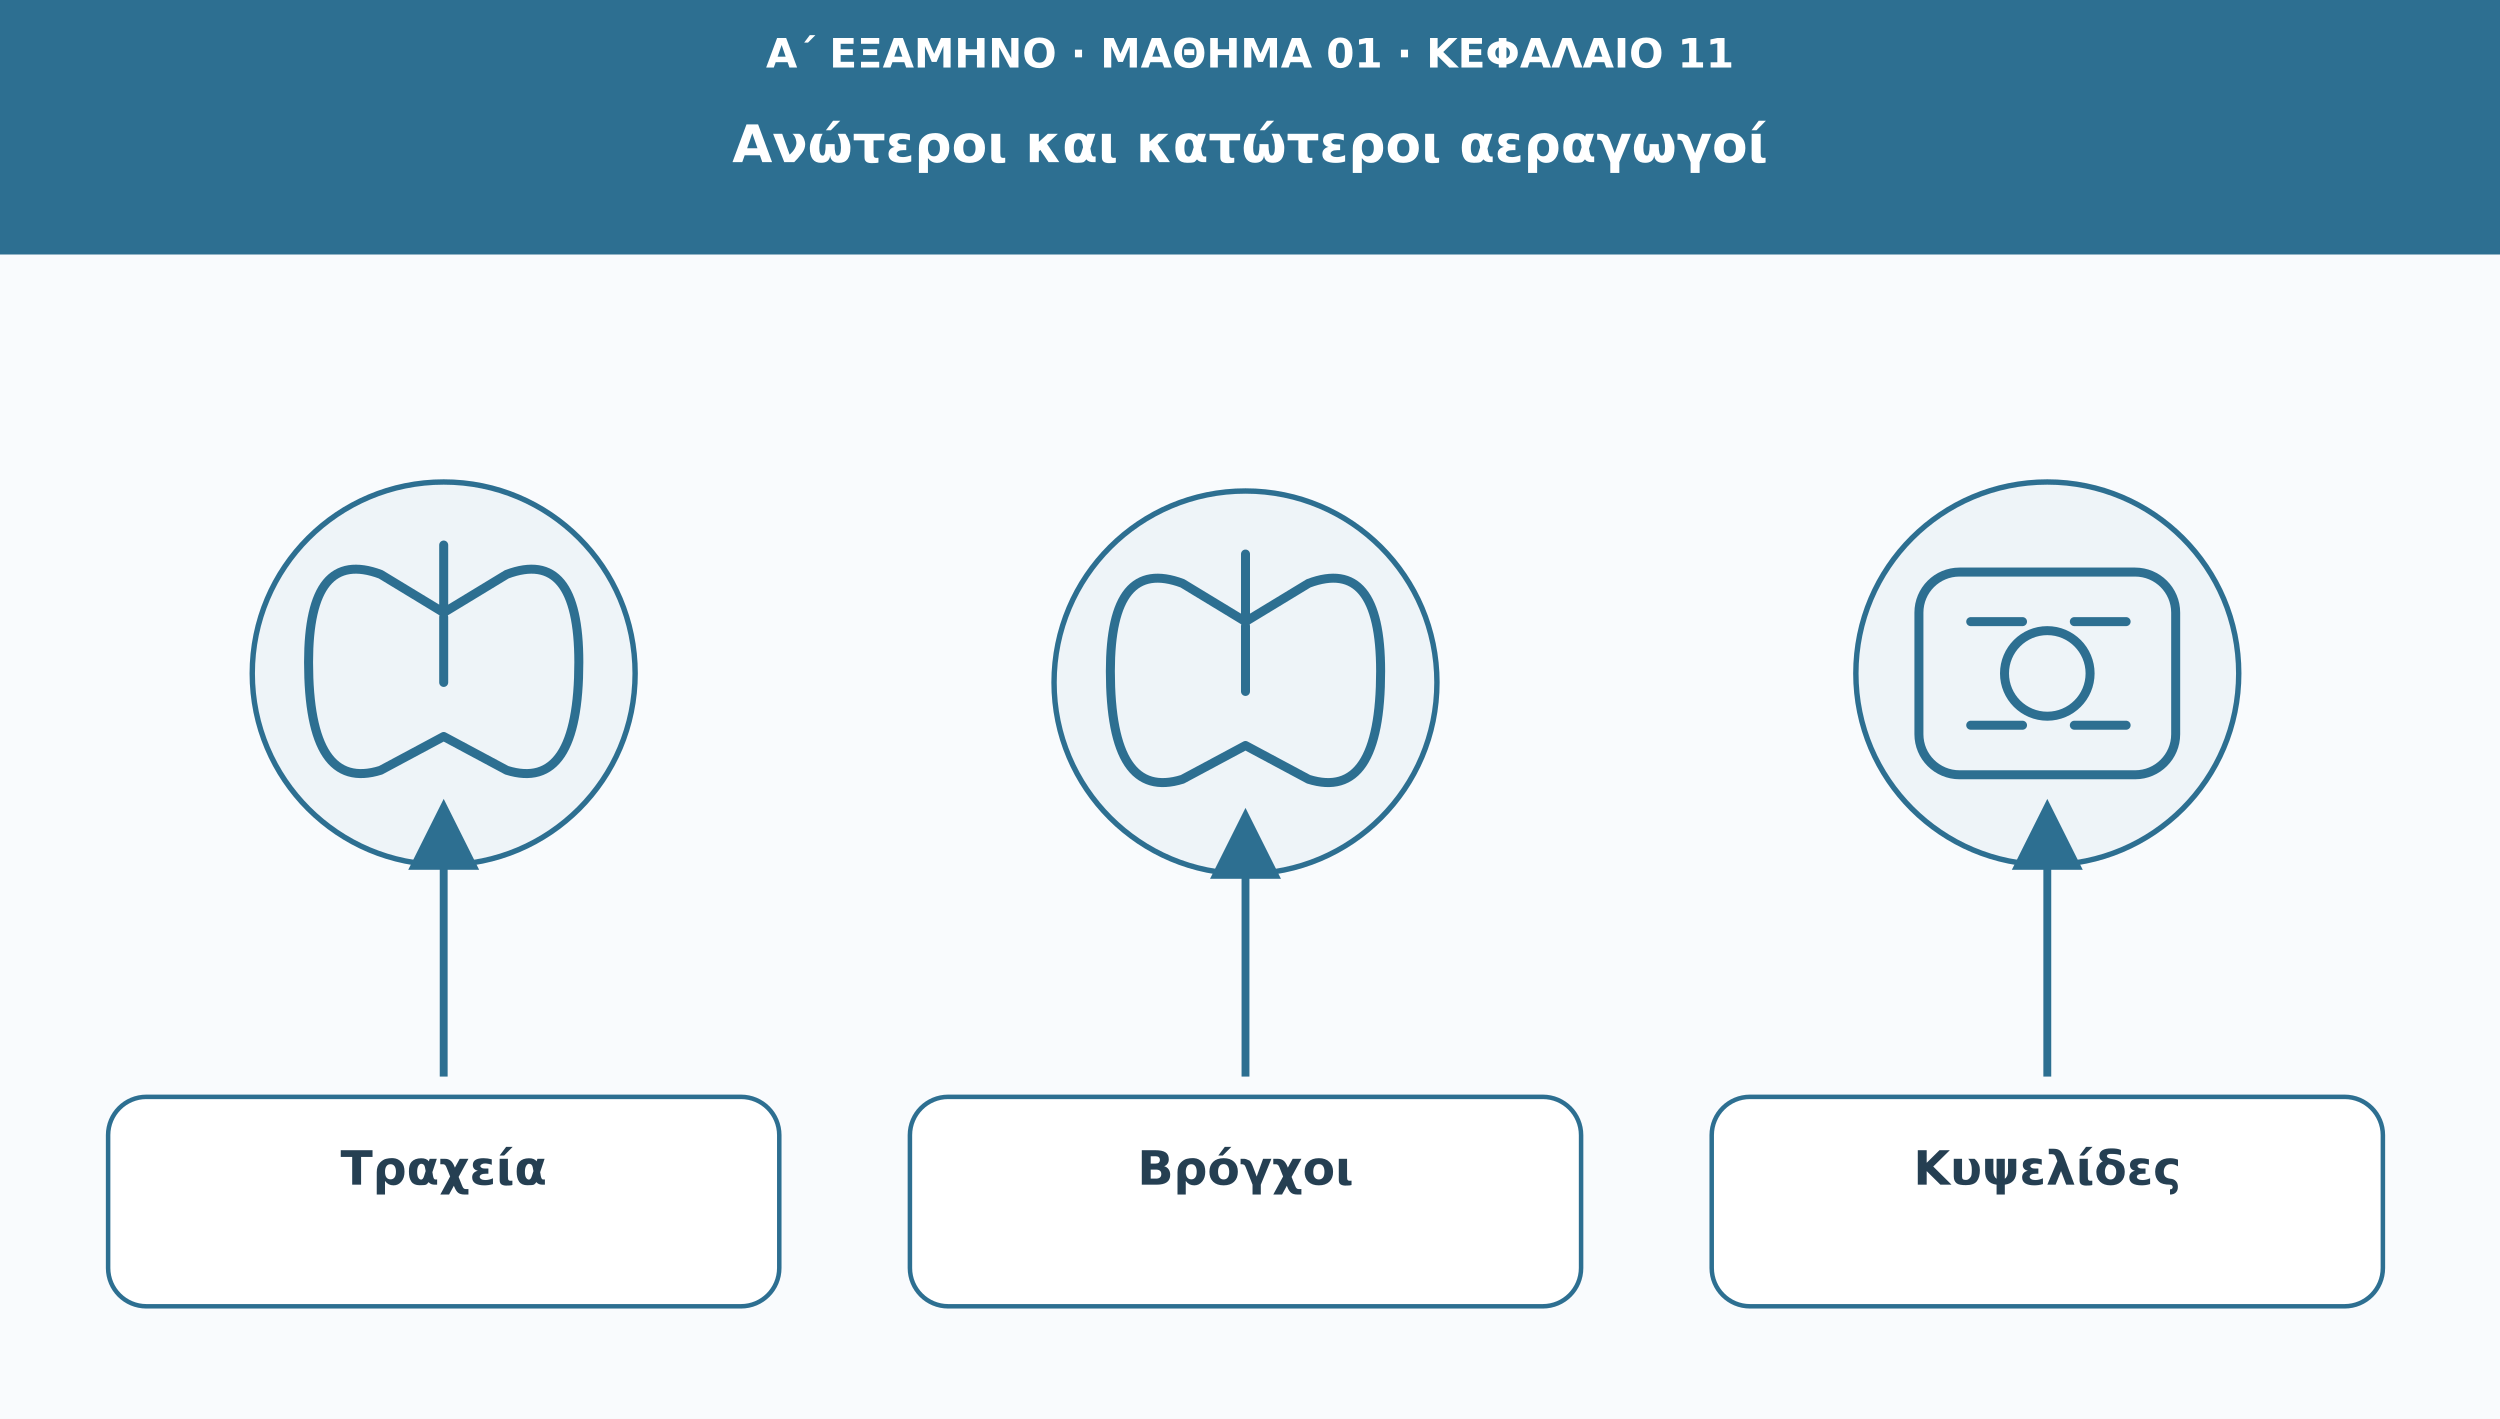
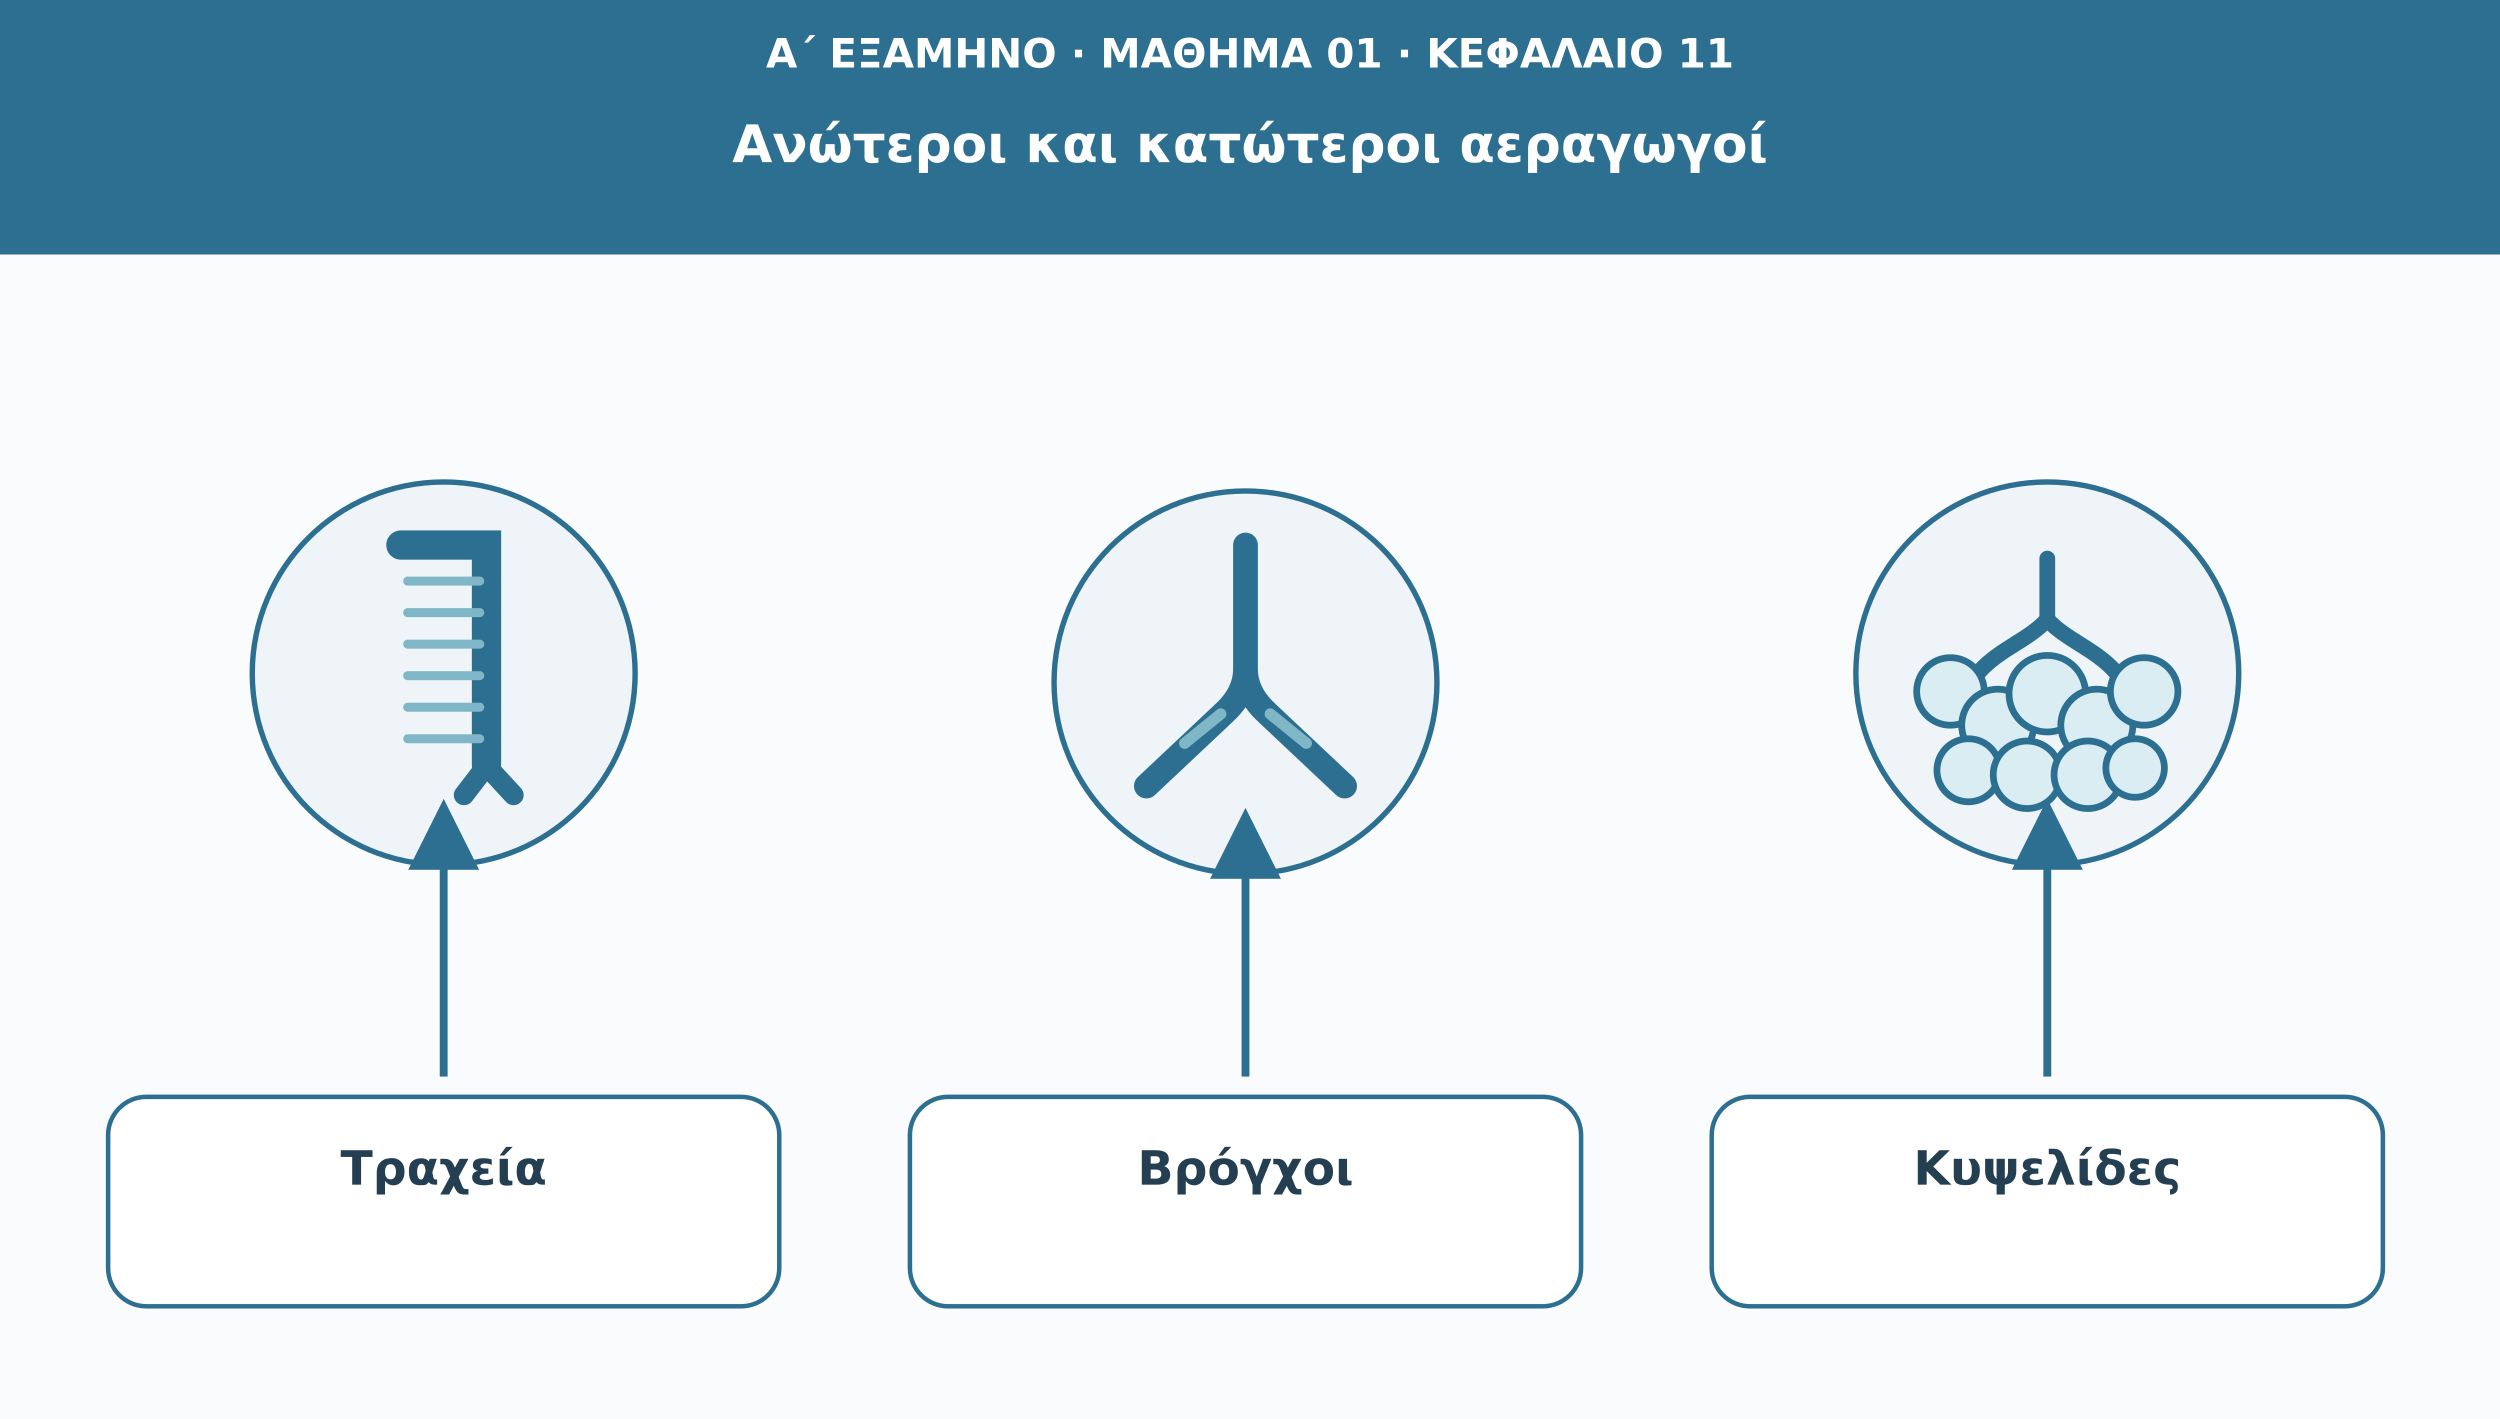
<svg xmlns="http://www.w3.org/2000/svg" viewBox="0 0 1110 630" role="img" aria-labelledby="t d">
  <defs>
    <marker id="arr" viewBox="0 0 10 10" markerWidth="9" markerHeight="9" refX="8" refY="5" orient="auto">
      <path d="M0 0L10 5L0 10Z" fill="#2d6f91" />
    </marker>
  </defs>
  <rect width="1110" height="630" fill="#f9fbfd" />
  <rect width="1110" height="113" fill="#2d6f91" />
  <text x="555" y="30" font-family="DejaVu Sans,Arial,sans-serif" font-size="18" fill="#ffffff" font-weight="690" text-anchor="middle">Α΄ ΕΞΑΜΗΝΟ · ΜΑΘΗΜΑ 01 · ΚΕΦΑΛΑΙΟ 11</text>
  <text x="555" y="72" font-family="DejaVu Sans,Arial,sans-serif" font-size="23" fill="#ffffff" font-weight="720" text-anchor="middle">Ανώτεροι και κατώτεροι αεραγωγοί</text>
  <circle cx="197" cy="299" r="85" fill="#eef4f8" stroke="#2d6f91" stroke-width="2.4" />
-   <g transform="translate(197 299)" fill="none" stroke="#2d6f91" stroke-width="4" stroke-linecap="round" stroke-linejoin="round">
-     <path d="M0-57v30m0 0l-28-17q-32-12-32 39q0 58 32 48l28-15m0-55 28-17q32-12 32 39q0 58-32 48L0 28" />
-     <path d="M0-25v29" />
+   <g transform="translate(197 299)" fill="none" stroke="#2d6f91" stroke-linecap="round">
+     <path d="M-19-57H19V41" stroke-width="13" />
+     <path d="M-16-41H16M-16-27H16M-16-13H16M-16 1H16M-16 15H16M-16 29H16" stroke="#80b7c7" stroke-width="4" />
+     <path d="M19 41L9 54M19 41L31 54" stroke-width="9" />
  </g>
  <path d="M197 478L197 361" stroke="#2d6f91" stroke-width="3.5" marker-end="url(#arr)" />
  <rect x="48" y="487" width="298" height="93" rx="17" fill="#ffffff" stroke="#2d6f91" stroke-width="2" />
  <text x="197" y="526" font-family="DejaVu Sans,Arial,sans-serif" font-size="21" fill="#253f52" font-weight="700" text-anchor="middle">Τραχεία</text>
  <circle cx="553" cy="303" r="85" fill="#eef4f8" stroke="#2d6f91" stroke-width="2.4" />
-   <g transform="translate(553 303)" fill="none" stroke="#2d6f91" stroke-width="4" stroke-linecap="round" stroke-linejoin="round">
-     <path d="M0-57v30m0 0l-28-17q-32-12-32 39q0 58 32 48l28-15m0-55 28-17q32-12 32 39q0 58-32 48L0 28" />
-     <path d="M0-25v29" />
+   <g transform="translate(553 299)" fill="none" stroke="#2d6f91" stroke-width="11" stroke-linecap="round" stroke-linejoin="round">
+     <path d="M0-57V-2Q0 9-10 18L-44 50M0-2Q0 9 10 18L44 50" />
+     <path d="M-11 18L-27 31M11 18L27 31" stroke="#80b7c7" stroke-width="5" />
  </g>
  <path d="M553 478L553 365" stroke="#2d6f91" stroke-width="3.5" marker-end="url(#arr)" />
  <rect x="404" y="487" width="298" height="93" rx="17" fill="#ffffff" stroke="#2d6f91" stroke-width="2" />
  <text x="553" y="526" font-family="DejaVu Sans,Arial,sans-serif" font-size="21" fill="#253f52" font-weight="700" text-anchor="middle">Βρόγχοι</text>
  <circle cx="909" cy="299" r="85" fill="#eef4f8" stroke="#2d6f91" stroke-width="2.4" />
-   <g transform="translate(909 299)" fill="none" stroke="#2d6f91" stroke-width="4" stroke-linecap="round" stroke-linejoin="round">
-     <rect x="-57" y="-45" width="114" height="90" rx="18" />
-     <circle r="19" />
-     <path d="M-34-23h23m23 0h23m-69 46h23m23 0h23" />
+   <g transform="translate(909 299)" fill="none" stroke="#2d6f91" stroke-width="7" stroke-linecap="round" stroke-linejoin="round">
+     <path d="M0-51V-24" />
+     <path d="M0-24C-8-15-21-11-30-1M0-24C8-15 21-11 30-1" />
+     <g fill="#d9edf3" stroke="#2d6f91" stroke-width="3">
+       <circle cx="-43" cy="8" r="15" />
+       <circle cx="-22" cy="23" r="16" />
+       <circle cx="0" cy="9" r="17" />
+       <circle cx="22" cy="23" r="16" />
+       <circle cx="43" cy="8" r="15" />
+       <circle cx="-35" cy="43" r="14" />
+       <circle cx="-9" cy="45" r="15" />
+       <circle cx="18" cy="45" r="15" />
+       <circle cx="39" cy="42" r="13" />
+     </g>
  </g>
  <path d="M909 478L909 361" stroke="#2d6f91" stroke-width="3.5" marker-end="url(#arr)" />
  <rect x="760" y="487" width="298" height="93" rx="17" fill="#ffffff" stroke="#2d6f91" stroke-width="2" />
  <text x="909" y="526" font-family="DejaVu Sans,Arial,sans-serif" font-size="21" fill="#253f52" font-weight="700" text-anchor="middle">Κυψελίδες</text>
</svg>
